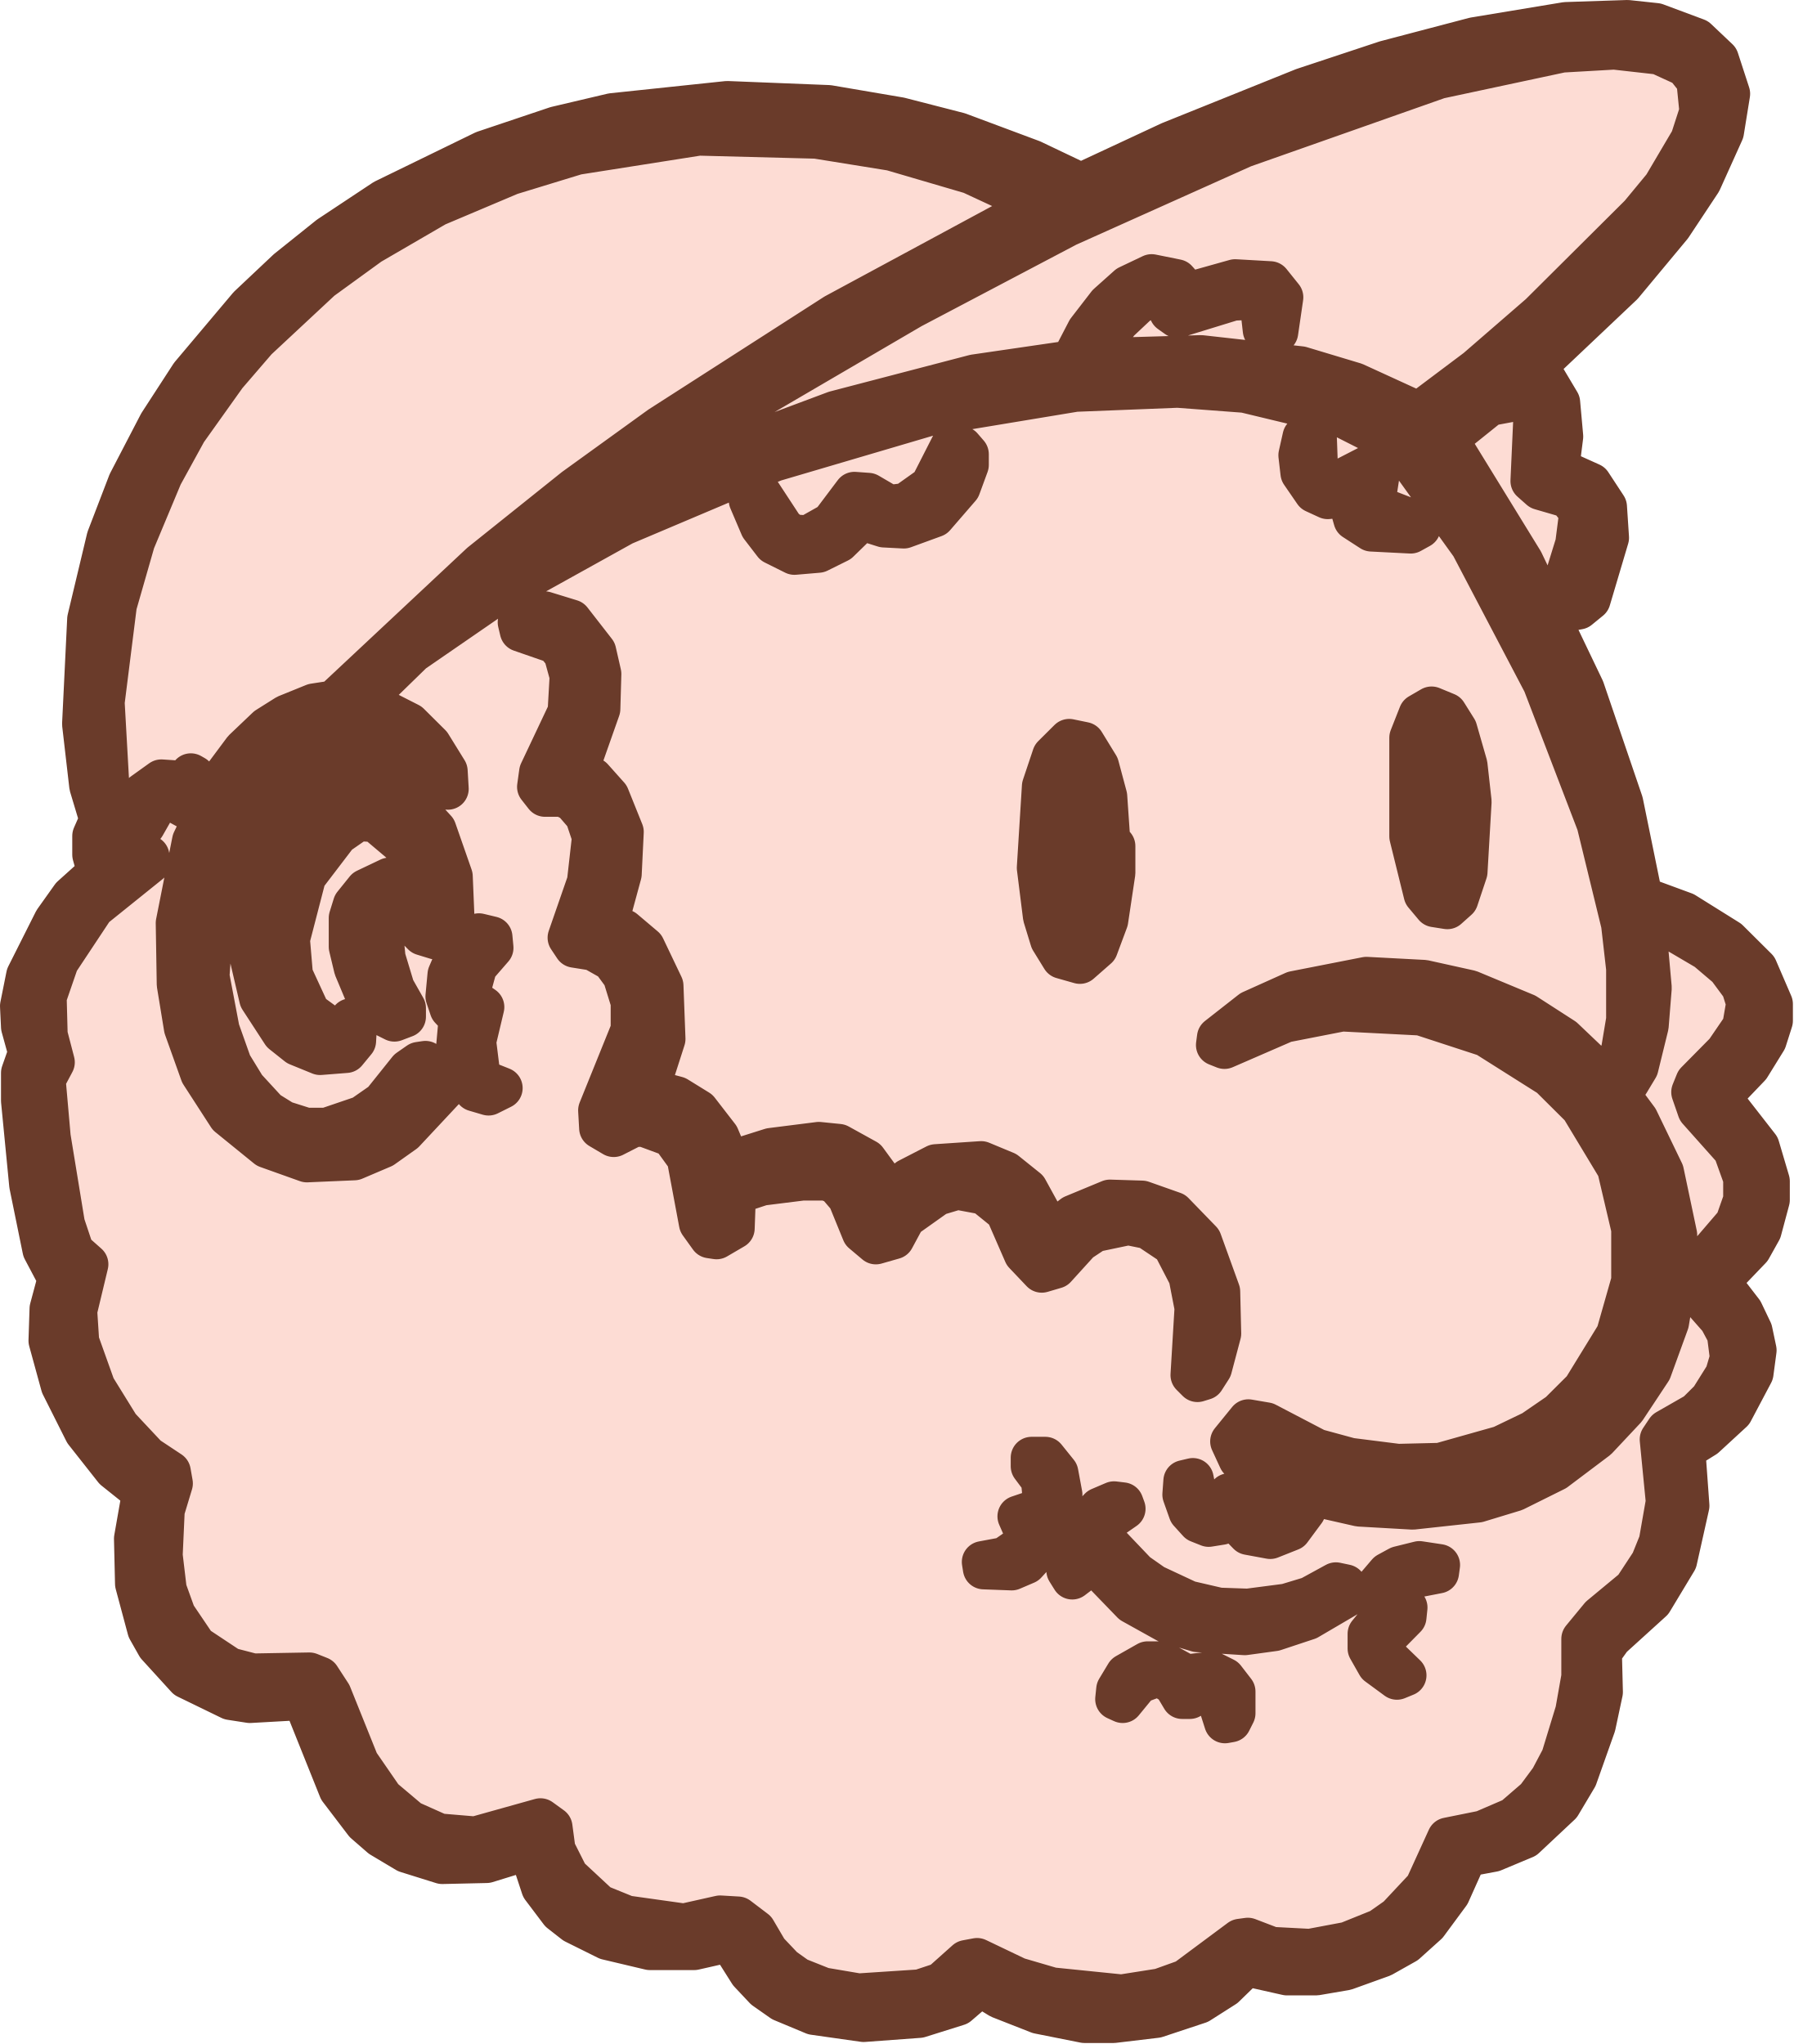
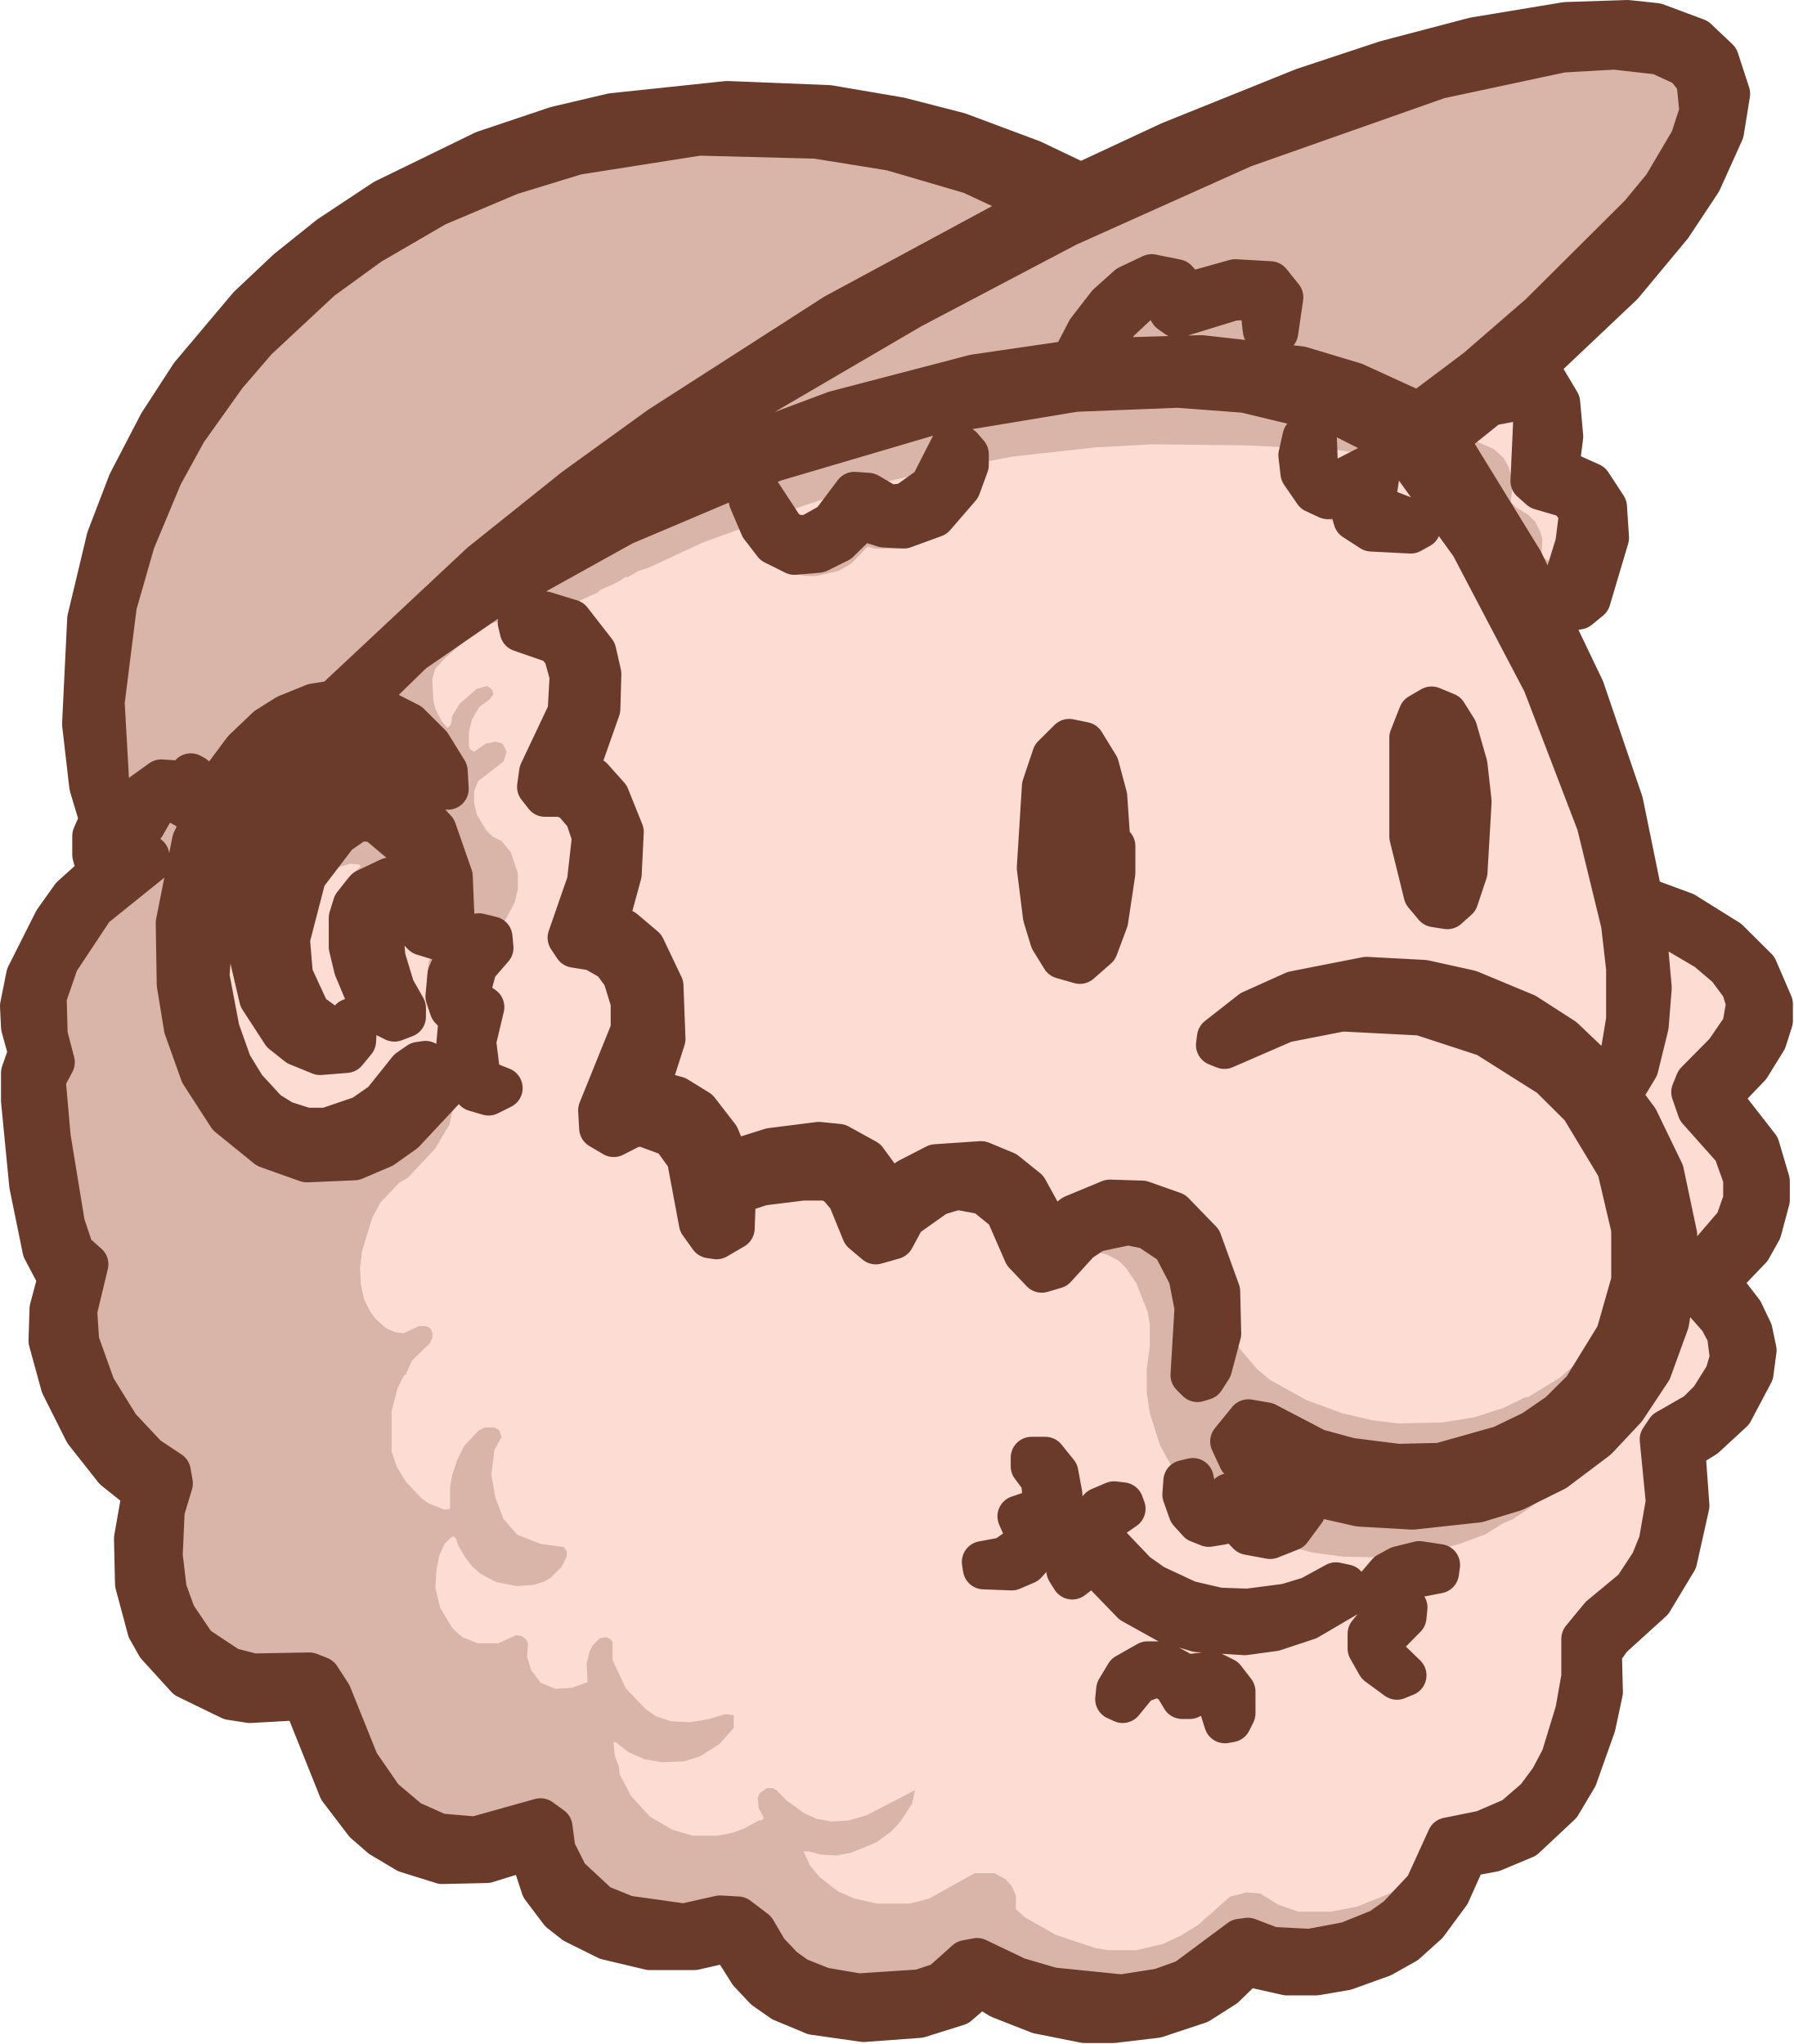
<svg xmlns="http://www.w3.org/2000/svg" width="43" height="49" viewBox="0 0 43 49" fill="none">
  <path d="M23.726 47.08L24.422 47.408L23.885 47.056L23.726 47.08ZM12.772 43.585L13.101 43.67L13.248 43.888L13.101 43.657L12.772 43.585ZM26.727 40.648L26.752 40.781L26.886 40.83L26.727 40.648ZM33.058 38.584L33.144 38.718L32.948 38.912L33.156 38.718L33.058 38.584ZM33.583 38.439L33.729 38.536L33.741 38.694V38.536L33.583 38.439ZM32.046 37.929L32.265 38.002L32.253 38.33L32.326 38.257L32.253 37.953L32.046 37.929ZM29.484 35.793L29.716 35.829L29.813 35.975L29.716 35.817L29.484 35.793ZM40.011 34.24L39.853 34.361L39.731 34.676L39.902 35.453V36.169L39.462 37.553L39.121 38.087L38.072 39.033L39.158 38.087L39.743 37.043L39.938 35.999L39.767 34.628L40.011 34.24ZM29.508 34.543L29.923 34.033L30.521 34.215L30.204 34.045L29.899 34.021L29.508 34.543ZM28.557 32.977L28.703 33.135L28.837 33.087L28.703 33.123L28.557 32.977ZM20.823 29.725L20.994 29.834L21.226 29.81L20.823 29.725ZM16.846 29.506L17.017 29.688H17.151L16.846 29.506ZM17.615 29.385L17.468 29.579L17.188 29.688L17.468 29.591L17.615 29.385ZM21.494 28.463L21.348 28.584L21.262 28.547L21.348 28.596L21.494 28.463ZM17.383 27.637L17.48 27.844L17.639 27.771L17.48 27.831L17.383 27.637ZM41.463 27.467L41.707 28.05L41.744 28.96L41.792 28.244L41.67 27.783L41.463 27.467ZM14.333 26.933L14.455 27.164L14.638 27.237L14.333 26.933ZM10.039 25.453L9.795 25.635L10.198 25.441L10.649 25.89L10.674 26.096L10.32 26.533L10.613 26.242L10.662 25.89L10.442 25.55L10.198 25.428L10.039 25.453ZM8.539 24.822L8.478 25.052L8.307 25.222L8.49 25.052L8.539 24.822ZM36.876 24.482L38.035 25.343L38.596 25.95L38.621 25.841L38.56 25.914L38.035 25.331L36.876 24.482ZM41.634 23.535L41.866 24.3L41.841 23.875L41.634 23.535ZM9.576 21.933L10.174 22.431L9.71 21.957L9.576 21.933ZM3.659 19.457L3.379 19.834L3.537 19.736L3.659 19.457ZM9.185 18.753L9.759 19.105L10.466 19.931L9.759 19.093L9.185 18.753ZM8.197 18.68L7.502 18.996L6.868 19.676L6.673 20.028L7.404 19.105L8.197 18.68ZM8.356 18.632L9.051 18.693L8.832 18.608L8.356 18.632ZM25.483 17.807L25.837 17.722L26.105 17.916L25.837 17.71L25.483 17.807ZM12.528 14.748L12.406 15.027L12.528 15.197L12.662 15.222L12.418 15.027L12.528 14.748ZM32.217 11.908L32.314 11.933L32.326 12.139V11.933L32.217 11.908ZM22.97 10.695L23.202 10.877L23.104 10.719L22.97 10.695ZM31.363 10.379L31.289 10.44L31.399 10.391L31.558 10.525L31.57 10.877V10.525L31.363 10.379ZM35.108 10.185L34.705 10.525L34.729 10.634L34.717 10.525L35.108 10.185ZM34.205 9.699L34.01 9.869L33.729 9.784L34.01 9.882L34.205 9.699ZM36.242 9.627L36.645 9.809L36.767 10.027L36.62 9.602L36.242 9.627ZM26.264 8.51L26.288 8.595H26.495L26.264 8.51ZM40.39 1.592L40.658 1.981L40.743 2.43L40.67 1.932L40.39 1.592ZM40.67 0.925L41.097 1.277L41.439 2.053L41.365 2.988L41.121 3.668L40.146 5.318L39.267 6.41L37.694 8.049L36.657 8.983L37.059 9.105L37.389 9.651L37.462 10.464L37.364 11.241L38.133 11.581L38.365 11.835L38.535 12.248L38.511 13.158L38.121 14.372L37.742 14.627L37.511 14.651L37.291 14.506L37.34 14.688L37.23 14.797L37.145 14.76L37.974 16.52L38.584 18.219L39.097 19.967L39.365 21.508L40.036 21.703L41.426 22.528L42.122 23.22L42.463 23.924L42.488 24.47L42.341 24.931L41.951 25.562L41.243 26.302L42.171 27.492L42.39 28.123L42.415 28.766L42.293 29.324L41.975 29.931L41.219 30.72L41.78 31.448L42 31.909L42.097 32.37L42 32.989L41.536 33.839L40.865 34.458L40.39 34.749L40.487 36.096L40.194 37.407L39.609 38.378L38.633 39.264L38.389 39.604L38.413 40.563L38.243 41.364L37.803 42.602L37.413 43.257L36.547 44.07L35.791 44.386L35.144 44.507L34.851 45.223L34.339 45.976L33.693 46.595L33.131 46.91L32.253 47.226L31.546 47.347H30.85L29.874 47.129L29.35 47.638L28.74 48.027L27.715 48.367L26.691 48.488H25.995L24.897 48.269L23.97 47.905L23.494 47.614L22.958 48.075L22.031 48.367L20.701 48.464L19.506 48.294L18.749 47.978L18.334 47.687L17.956 47.286L17.493 46.546L16.639 46.74H15.578L14.553 46.498L13.772 46.109L13.418 45.83L12.979 45.247L12.687 44.337L11.662 44.653L10.601 44.677L9.747 44.41L9.137 44.046L8.734 43.694L8.124 42.893L7.27 40.745L6.66 40.818L5.526 40.745L4.477 40.235L3.757 39.446L3.537 39.058L3.245 37.965L3.22 36.885L3.415 35.769L2.732 35.223L2.025 34.325L1.464 33.208L1.171 32.14L1.195 31.375L1.39 30.647L1.025 29.955L0.707 28.402L0.512 26.387V25.72L0.683 25.234L0.512 24.615L0.488 24.118L0.634 23.39L1.293 22.079L1.708 21.496L2.342 20.926L2.22 20.489V20.04L2.391 19.651L2.147 18.838L1.976 17.358L2.098 14.845L2.562 12.903L3.074 11.569L3.806 10.161L4.562 8.996L5.953 7.345L6.892 6.459L7.892 5.658L9.21 4.784L11.601 3.619L13.333 3.037L14.675 2.721L17.432 2.43L19.859 2.527L21.567 2.818L22.982 3.182L24.446 3.716L25.91 4.396L28.045 3.401L31.241 2.114L33.217 1.459L35.339 0.9L37.535 0.536L39.011 0.488L39.694 0.561L40.67 0.925Z" fill="#FDDCD4" />
+   <path d="M26.535 40.534L26.559 40.862L26.779 41.032L27.06 41.008L27.438 40.692L27.56 40.644H27.719L27.902 40.911L28.097 41.056L28.476 41.081L28.72 40.984L28.781 41.044L28.903 41.324L29.147 41.469H29.33L29.501 41.348L29.599 41.154L29.647 40.935L29.623 40.51L29.55 40.364L29.403 40.219L29.11 40.049L28.891 39.976H28.634L28.415 40.049L28.158 39.806L27.841 39.66H27.438L26.999 39.879L26.706 40.17L26.535 40.534ZM24.985 34.852H24.802L24.704 34.949V35.082L24.851 35.264L24.973 35.58V35.835L24.899 36.005L24.814 36.09L24.509 36.212L24.411 36.309L24.387 36.442L24.436 36.527V36.661L24.362 36.782L24.106 37.037L23.74 37.256L23.435 37.353L23.239 37.523L23.215 37.778L23.361 37.948L23.63 38.045H24.008L24.204 37.997L24.643 37.778L24.863 37.584L25.107 37.244L25.278 36.807L25.326 36.285L25.424 36.054L25.449 35.653L25.4 35.362L25.278 35.07L24.985 34.852ZM40.95 1.071L40.535 0.804L40.242 0.682L39.79 0.585L39.705 0.536L39.339 0.488H37.642L37.459 0.536L36.763 0.585L35.494 0.828L32.784 1.556L32.528 1.678L31.1 2.139L30.868 2.261L30.514 2.358L30.062 2.576L29.44 2.795L29.061 2.989L28.683 3.111L28.427 3.256L28.122 3.354L27.572 3.621L27.316 3.694L26.986 3.888L26.755 3.961L26.523 4.106L25.961 4.349H25.827L25.302 4.058L25.168 4.034L24.716 3.791L24.191 3.621L23.447 3.305L23.191 3.256L22.91 3.135L22.531 3.062L22.299 2.965L20.713 2.625L20.359 2.601L19.858 2.504L19.26 2.479L18.98 2.431L17.356 2.406L16.209 2.479L14.939 2.649L13.816 2.892L13.658 2.965L13.328 3.014L13.023 3.135L12.596 3.232L12.535 3.281L11.522 3.621L11.241 3.766L10.96 3.839L10.582 4.058H10.521L9.923 4.374L9.813 4.398L9.41 4.665L9.105 4.811L8.898 4.981L8.568 5.151L7.836 5.685L7.286 6.146L7.054 6.292L6.005 7.263L4.857 8.575L4.052 9.716L3.905 10.044L3.783 10.153L3.588 10.578L3.539 10.615V10.676L3.442 10.785L3.393 10.967L3.32 11.028L3.222 11.283L3.149 11.343L3.1 11.55L3.002 11.683L2.953 11.89L2.807 12.145L2.636 12.74L2.49 13.043L2.123 14.695L2.099 15.095L2.05 15.229L2.026 15.678L1.977 15.885L2.001 17.694L2.075 17.998V18.423L2.123 18.556L2.148 18.86L2.343 19.552V19.661L2.221 19.965V20.56L2.319 20.9L1.83 21.325L1.513 21.774L1.415 21.859L1.171 22.247L1.098 22.43L1 22.539L0.634 23.365L0.488 24.093L0.512 24.688L0.659 25.186V25.344L0.585 25.429L0.512 25.623L0.488 26.267L0.537 26.497V27.068L0.61 27.396L0.683 28.355L0.756 28.635L0.83 29.205L0.976 29.655L1 29.885L1.122 30.201L1.367 30.65L1.269 30.917L1.171 31.5V32.168L1.318 32.824L1.562 33.48L1.733 33.844L2.026 34.33L2.319 34.742L2.978 35.447L3.368 35.75L3.246 36.455L3.173 37.329L3.197 37.754L3.32 38.409L3.539 39.065L3.735 39.429L4.027 39.818L4.186 39.939L4.32 40.109L4.784 40.425L5.541 40.741L6.054 40.814H6.578L6.762 40.765L7.262 40.741L7.421 41.093L7.738 42.101L8.202 42.999L8.422 43.315L8.861 43.825L9.544 44.311L10.204 44.578L10.985 44.699H11.339L12.071 44.578L12.633 44.359L12.694 44.444L12.962 45.209L13.231 45.622L13.426 45.841L13.56 45.914L13.646 46.011L13.975 46.181L14.085 46.278L14.793 46.569L15.843 46.764L16.489 46.739L16.904 46.666L17.307 46.545H17.515L17.6 46.63L17.722 46.934L17.966 47.261L17.991 47.346L18.43 47.759L18.772 47.978L19.248 48.148L19.358 48.221L20.139 48.415H20.517L20.774 48.464L21.787 48.415L22.19 48.294L22.446 48.269L22.959 48.075L23.178 47.905L23.435 47.614L24.216 48.002L24.948 48.269L25.412 48.391L26.169 48.488L27.328 48.439L28.207 48.221L28.866 47.954L29.354 47.638L29.855 47.152L29.928 47.128L30.136 47.152L30.197 47.201L30.38 47.225L30.465 47.274H30.648L30.807 47.322H31.674L32.528 47.152L33.285 46.837L33.468 46.691L33.822 46.496L34.005 46.302L34.237 46.132L34.578 45.695L34.823 45.306L35.152 44.529L35.824 44.384L36.458 44.117L36.898 43.825L37.288 43.437L37.605 42.999L37.85 42.562L38.216 41.542L38.387 40.717L38.435 40.109L38.411 39.612L38.509 39.442L39.314 38.725L39.632 38.385L39.973 37.899L40.169 37.511L40.364 36.904L40.486 36.272V35.264L40.413 34.803L40.498 34.694L40.791 34.475L40.877 34.451L41.084 34.232L41.267 34.111L41.633 33.722L42 33.042L42.097 32.605V32.18L42.024 31.889L41.755 31.33L41.316 30.832L41.292 30.674L41.755 30.225L42.097 29.764L42.219 29.521L42.39 28.987L42.415 28.27L42.341 27.857L42.048 27.25L41.682 26.74L41.316 26.364V26.279L41.707 25.878L41.975 25.538L42.341 24.907L42.488 24.494V23.923L42.219 23.316L42.048 23.073L41.658 22.685L40.974 22.175L40.62 22.005L40.462 21.883L40.352 21.859L40.071 21.689L39.449 21.519L39.388 21.458L39.143 20.135L39.095 20.05L38.972 19.455L38.924 19.394L38.875 19.139L38.777 18.908L38.655 18.338L38.411 17.767L38.24 17.196L38.094 16.893V16.808L37.825 16.079L37.215 14.804L37.374 14.634L37.825 14.61L38.118 14.367L38.362 13.76L38.509 13.201V13.068L38.557 12.983V12.193L38.338 11.756L38.142 11.538L37.752 11.319L37.41 11.234L37.386 11.101L37.483 10.578V10.081L37.41 9.619L37.215 9.231L37.044 9.061L36.727 8.927L36.861 8.733L37.386 8.32L38.924 6.79L38.997 6.656L39.803 5.77L39.925 5.539L40.169 5.26L40.511 4.714L40.633 4.58L40.828 4.204L40.901 4.143L41.267 3.341L41.389 2.904L41.462 2.419L41.438 1.945L41.34 1.629L41.096 1.216L40.95 1.071ZM8.8 17.743L9.117 17.816L9.752 18.18L10.35 18.763L10.619 18.969V19.661L10.667 19.953L10.838 20.28V20.341L10.985 20.548L11.009 20.669L10.96 21.41L10.899 21.434L10.826 20.839L10.777 20.778L10.631 20.183L10.484 19.892L10.191 19.503L9.679 18.993L9.215 18.702L8.751 18.556L8.251 18.605L7.909 18.726L7.494 18.993L7.054 19.455L6.737 19.868L6.347 20.62L6.102 21.325L6.005 21.738L5.98 22.114L5.932 22.223L5.956 22.867L6.054 23.474L6.151 23.79L6.542 24.494L6.932 24.907L7.103 25.028L7.543 25.247L7.738 25.295L8.214 25.247L8.483 25.028L8.556 24.785V24.53L8.483 24.385L8.373 24.409L8.263 24.555L8.165 24.603L7.982 24.628L7.665 24.482L7.457 24.275L7.311 24.057L7.116 23.668L6.969 22.988V22.539L7.116 22.102L7.286 21.738L7.75 21.058L7.884 20.924L8.153 20.778L8.397 20.705L8.629 20.73L8.641 20.778L8.324 21.058L8.202 21.227L8.031 21.567L7.958 21.859L7.933 22.648L8.104 23.328L8.397 23.838L8.568 24.008L8.714 24.105L8.995 24.178L9.349 24.421L9.581 24.445L9.679 24.397L9.728 24.324V24.142L9.483 23.717L9.288 23.134L9.215 22.721V22.369L9.288 22.102L9.496 21.944H9.679L10.13 22.405L10.277 22.478L10.521 22.515L10.277 23.049L10.228 23.474L10.252 23.863L10.399 24.372L10.545 24.628V24.785L10.472 24.992L10.448 25.32L10.338 25.405H10.106L9.935 25.477L9.496 26.024L9.02 26.497L8.641 26.692L8.531 26.789L8.19 26.935L7.75 27.008L7.225 26.983L6.737 26.813L6.444 26.619L6.163 26.364L5.602 25.611L5.48 25.21L5.382 25.077L5.138 24.154L5.016 23.255L5.041 22.539L5.114 22.235L5.138 21.616L5.211 21.325L5.26 21.264L5.285 21.009L5.333 20.948L5.578 20.183L5.797 19.746L5.846 19.71L5.919 19.503L6.432 18.775L6.859 18.35L7.042 18.253L7.201 18.107L7.762 17.791L8.043 17.767L8.177 17.718L8.8 17.743ZM10.667 15.775L11.424 15.12L11.742 14.95L11.949 14.901L12.083 15.023L12.413 15.047L12.572 15.217L12.999 15.265L13.243 15.363L13.45 15.545L13.597 15.909L13.67 16.395L13.597 17.087L13.45 17.366L13.328 17.718L13.279 17.755L12.962 18.386L12.889 18.629V18.884L12.938 18.981L13.06 19.078L13.536 19.103L13.633 19.151L13.938 19.43L14.061 19.649L14.158 19.965L14.134 20.778L13.841 21.774L13.597 22.296V22.454L13.768 22.697L14.317 22.818L14.512 22.915L14.695 23.073L14.988 23.559L15.11 23.948L15.135 24.518L15.013 25.004L14.573 26.121L14.329 26.619V26.947L14.378 27.068L14.549 27.19H14.83L15.159 27.068L15.513 27.02L15.904 27.117L16.075 27.214L16.282 27.445L16.453 27.76L16.551 28.076V28.21L16.648 28.44V28.695L16.746 29.278L16.843 29.497L17.039 29.667L17.344 29.642L17.539 29.521L17.637 29.278V28.732L17.698 28.647L18.064 28.452L18.919 28.307L19.736 28.282L19.98 28.355L20.237 28.586L20.725 29.642L20.92 29.788L21.201 29.812L21.372 29.74L21.543 29.545L21.591 29.363L21.689 29.217L22.19 28.792L22.751 28.525L23.154 28.501L23.691 28.671L24.02 28.95L24.289 29.412L24.606 30.177L24.826 30.42L24.924 30.468H25.204L25.607 30.128L25.973 30.031H26.376L26.547 30.08L26.816 30.225L26.999 30.407L27.243 30.772L27.511 31.452L27.56 31.743V32.289L27.487 32.812V33.382L27.56 33.868L27.804 34.645L28.073 35.131L28.366 35.507V35.859L28.512 36.248L28.659 36.418L28.83 36.515L29.257 36.539L29.501 36.442L29.806 36.709L30.001 36.807L30.355 36.88L30.807 37.05L31.466 37.219L32.198 37.317L33.358 37.341L33.334 37.402L32.98 37.596L32.809 37.79L32.735 37.936L32.662 38.203L32.687 38.628L32.516 39.029L32.491 39.478L32.565 39.745L32.687 39.964L33.004 40.255L33.37 40.401L33.626 40.377L33.724 40.255V40.146L33.675 40.049L33.285 39.648L33.211 39.454V39.296L33.26 39.199L33.675 38.822L33.748 38.701L33.724 38.494L33.578 38.397L33.382 38.337V38.154L33.565 37.972L33.809 37.851L34.127 37.754L34.408 37.729L34.53 37.632V37.523L34.481 37.474L34.31 37.426H33.858L33.7 37.329L33.834 37.268L34.188 37.219L34.945 37.025L35.604 36.782L36.031 36.515L36.263 36.418L36.702 36.127L37.337 35.592L37.727 35.204L38.069 34.706L38.631 34.184L38.777 33.977L38.972 33.795L39.217 33.395L39.461 33.091L39.632 32.775V32.715L39.827 32.338L40.096 31.415L40.242 30.25L40.218 29.533L40.022 28.465L39.729 27.639L39.241 26.716L38.85 26.194V26.133L39.021 26L39.217 25.708L39.436 25.101L39.51 24.712L39.583 24.032V22.806L39.534 22.697V22.369L39.485 22.078L39.522 22.017L39.681 22.065L40.511 22.503L40.645 22.624L41.047 22.867L41.475 23.267L41.694 23.559L41.841 23.899V24.372L41.67 24.785L41.401 25.15L40.669 25.89L40.596 26.06L40.572 26.267L40.596 26.388L40.718 26.607L41.304 27.226L41.67 27.785L41.792 28.246V28.744L41.743 28.987L41.45 29.545L40.62 30.359L40.523 30.602L40.572 30.857L41.157 31.549L41.401 31.962L41.475 32.205V32.605L41.304 33.067L41.035 33.455L40.559 33.904L39.937 34.269L39.815 34.439L39.766 34.56V34.815L39.888 35.362L39.912 36.102L39.839 36.564L39.571 37.341L39.4 37.705L39.131 38.069L38.802 38.397L38.448 38.64L38.35 38.774L38.081 39.004L38.033 39.138L37.935 39.247L37.862 39.49V40.547L37.74 41.129L37.496 41.955L37.154 42.659L36.91 42.975L36.483 43.4L36.287 43.546L35.75 43.813L34.81 43.983L34.591 44.177L34.469 44.529L33.968 44.954L33.309 45.392L32.528 45.707L31.893 45.829H31.124L30.636 45.659L30.209 45.392L29.879 45.367L29.489 45.464L28.72 46.144L28.329 46.387L27.865 46.606L27.231 46.752H26.584L26.266 46.703L25.314 46.387L24.582 45.974L24.35 45.768V45.44L24.252 45.221L24.106 45.051L23.837 44.906H23.361L22.275 45.513L21.811 45.634H21.018L20.481 45.513L20.09 45.343L19.651 45.003L19.419 44.724L19.26 44.384H19.395L19.651 44.456L20.054 44.481L20.42 44.408L21.006 44.165L21.372 43.898L21.591 43.655L21.86 43.242L21.933 42.914L20.762 43.522L20.322 43.643L19.919 43.667L19.553 43.594L19.285 43.473L18.845 43.157L18.613 42.914L18.516 42.866H18.381L18.21 42.987L18.162 43.109L18.186 43.339L18.308 43.582L18.247 43.643H18.186L17.832 43.837L17.564 43.934L17.198 44.007H16.599L16.111 43.861L15.574 43.546L15.123 43.048L14.854 42.538L14.83 42.331L14.732 42.077L14.707 41.773L14.756 41.761L15.062 42.004L15.452 42.174L15.867 42.246L16.416 42.222L16.782 42.101L17.246 41.809L17.588 41.421V41.117L17.381 41.093L16.978 41.214L16.538 41.287L16.087 41.263L15.721 41.142L15.476 40.971L15 40.474L14.683 39.794V39.369L14.634 39.296L14.537 39.247L14.378 39.272L14.207 39.442L14.134 39.587L14.061 39.879L14.085 40.328L13.707 40.462L13.304 40.486L12.962 40.34L12.73 40.037L12.633 39.721L12.657 39.393L12.608 39.296L12.511 39.223L12.376 39.199L11.949 39.393H11.449L11.082 39.247L10.851 39.041L10.557 38.555L10.435 38.069L10.46 37.644L10.533 37.28L10.655 37.013L10.814 36.855L10.875 36.831L10.936 36.892L10.985 37.05L11.156 37.341L11.326 37.559L11.522 37.729L11.888 37.924L12.376 38.021L12.779 37.997L13.023 37.924L13.194 37.827L13.463 37.559L13.585 37.317V37.183L13.511 37.086L12.962 37.013L12.401 36.794L12.071 36.418L11.876 35.908L11.778 35.349L11.851 34.755L12.022 34.451L11.973 34.293L11.851 34.22H11.619L11.473 34.293L11.131 34.657L10.96 34.997L10.838 35.362L10.789 35.653V36.151L10.753 36.187H10.643L10.277 36.042L10.106 35.92L9.728 35.52L9.508 35.155L9.386 34.791V33.832L9.532 33.273L9.679 32.982L9.728 32.945L9.874 32.617L10.313 32.192L10.362 32.071V31.937L10.313 31.84L10.216 31.792H10.033L9.679 31.962L9.471 31.937L9.252 31.84L8.995 31.61L8.873 31.439L8.727 31.148L8.653 30.808L8.629 30.407L8.678 29.995L8.922 29.193L9.117 28.829L9.569 28.355L9.776 28.234L10.435 27.53L10.777 26.947L10.875 26.473L10.985 26.364L11.449 26.218H11.803L12.047 26.097V26.036L11.998 25.988L11.766 25.939L11.619 25.866L11.461 25.611L11.412 24.992L11.461 24.628L11.607 24.324V24.093L11.558 24.02L11.278 23.923L11.241 23.729L11.314 23.413L11.436 23.146L11.778 22.745L11.827 22.624V22.539L11.705 22.32L11.815 22.187L11.998 22.163L12.12 22.041L12.34 21.628L12.413 21.312V20.936L12.242 20.426L12.022 20.159L11.815 20.062L11.656 19.904L11.436 19.54L11.363 19.248V18.969L11.461 18.726L12.071 18.253L12.144 18.022L12.047 17.828L11.876 17.779L11.644 17.828L11.363 18.022L11.265 17.961L11.241 17.888V17.536L11.314 17.245L11.485 16.953L11.729 16.771L11.827 16.65L11.803 16.541L11.681 16.443L11.424 16.516L11.009 16.881L10.838 17.172L10.814 17.354L10.753 17.439H10.716L10.582 17.281L10.435 16.99L10.387 16.796L10.362 16.273L10.435 16.03L10.667 15.775ZM20.334 11.829V11.914L20.139 12.254L19.858 12.558L19.346 12.8L19.187 12.825L18.943 12.728L18.662 12.448L18.638 12.363L18.723 12.303L19.748 11.963L20.005 11.914L20.163 11.841L20.334 11.829ZM22.385 11.343L22.287 11.598L22.055 11.853L21.787 11.999L21.543 12.072H21.262L21.006 11.878L20.688 11.72L20.798 11.647L22.19 11.331L22.385 11.343ZM13.487 14.671L13.914 14.391L14.341 14.197L14.378 14.148L14.854 13.93L14.988 13.833H15.049L15.306 13.687L15.537 13.614L16.843 13.007L17.844 12.643L17.918 12.728L18.064 13.153L18.357 13.444L18.821 13.711L19.309 13.808H19.565L20.102 13.687L20.395 13.517L20.798 13.104L20.969 13.153H21.543L21.86 13.08L22.226 12.91L22.47 12.74L22.91 12.254L23.081 11.89L23.13 11.441L23.264 11.137L24.289 10.943L26.266 10.724L27.633 10.651L29.867 10.676L30.843 10.724L30.88 10.761V11.525L30.978 11.793L31.124 12.036L31.466 12.327L31.759 12.448L31.966 12.473L32.076 12.643L32.32 12.886L32.516 13.031L32.76 13.128H33.285L33.553 13.056L33.919 12.813L34.041 12.667L34.066 12.582L33.87 12.436L33.272 12.242L32.992 12.06L32.967 11.878L33.089 11.501V11.343L32.992 11.173L32.845 11.101H32.76L32.455 11.319L32.113 11.489H31.93L31.759 11.416L31.649 11.258L31.6 11.064V10.785L31.991 10.773L32.577 10.87L33.187 11.088L33.224 11.137H33.285L34.017 11.525L34.078 11.598L34.347 11.756L34.444 11.938L34.664 12.169L34.81 12.424L34.884 12.485L35.006 12.74L35.372 13.262L36.08 14.61L36.226 14.768V14.877L36.397 15.181V15.241L37.007 16.37L37.154 16.82L37.3 17.099L37.325 17.257L37.764 18.265L37.935 18.835L38.057 19.066L38.081 19.224L38.301 19.795L38.326 20.001L38.716 21.373L38.936 22.685V22.988L39.009 23.486V24.154L38.936 24.858L38.765 25.49L38.619 25.83L38.57 25.842L38.094 25.356L37.239 24.652L36.507 24.215L35.604 23.826L35.006 23.68L34.725 23.559L33.724 23.413L33.285 23.389L32.076 23.486L30.856 23.802L30.77 23.875L30.636 23.899L30.026 24.19L29.635 24.433L29.22 24.797L29.147 24.943V25.028L29.269 25.125L29.403 25.101L29.806 24.883L30.404 24.664L30.514 24.591L31.417 24.348L32.443 24.203L33.236 24.227L34.261 24.372L34.42 24.445H34.554L34.713 24.518H34.798L35.372 24.761L35.506 24.785L36.238 25.174L36.58 25.392L36.739 25.538L37.044 25.708L37.837 26.497L37.984 26.753L38.326 27.177L38.765 28.003L38.887 28.574L38.985 28.829L39.082 29.387L39.131 30.25L39.009 31.197L38.936 31.306L38.838 31.61L38.741 31.755L38.155 32.326L38.142 32.374L37.386 33.03L36.629 33.492H36.568L36.019 33.759L35.335 33.977L34.578 34.099L33.517 34.123L32.906 34.05L32.174 33.88L31.32 33.565L30.441 33.079L30.136 32.824L29.721 32.338L29.525 31.95L29.379 31.561L29.183 30.626L28.842 29.752L28.646 29.46L28.354 29.169L27.89 28.902L27.255 28.732L26.608 28.756L26.169 28.877L25.9 28.999L25.607 29.193L25.302 29.485L25.192 29.509L24.863 28.78L24.692 28.537L24.472 28.319L24.106 28.052L23.715 27.857L23.117 27.76L22.458 27.882L21.97 28.1L21.604 28.343L21.372 28.562H21.311L21.03 28.052L20.762 27.76L20.517 27.59L20.054 27.396H19.26L18.833 27.493L18.04 27.59L17.478 27.785L17.368 27.602L17.222 27.177L16.88 26.692L16.294 26.279L15.586 26.073L15.904 25.125L15.977 24.567L15.953 23.802L15.684 23.049L15.464 22.685L15.123 22.345L14.61 22.065L14.659 21.786L14.854 21.191L14.952 20.633L14.927 19.819L14.854 19.685L14.756 19.333L14.512 18.92L14.268 18.653L13.902 18.398L14.122 17.888L14.366 17.111L14.415 16.796V16.128L14.293 15.642L14.146 15.326L13.975 15.083L13.804 14.913L13.524 14.743L13.487 14.671ZM35.762 9.704H36.019L36.446 9.558L36.629 9.583L36.69 9.643L36.763 9.813V10.554L36.69 11.028L36.715 11.525L36.91 11.72L37.361 11.817L37.581 11.914L37.837 12.145L37.886 12.339L37.837 12.788L37.483 13.869L37.386 13.784L37.361 13.675L37.191 13.48L36.946 13.347L36.971 12.946L36.922 12.752L36.8 12.509L36.629 12.339L36.348 12.169L36.214 12.036L36.263 11.562L36.165 11.198L36.043 10.979L35.799 10.761L35.213 10.506L35.115 10.202L35.762 9.704Z" fill="#D8B4A9" />
  <path d="M26.776 40.502L26.752 40.733L26.91 40.805L27.288 40.344L27.679 40.199L27.886 40.223L28.142 40.381L28.337 40.708H28.52L28.874 40.514L29.13 40.563L29.362 41.291L29.496 41.267L29.594 41.072V40.551L29.35 40.235L29.057 40.089L28.435 40.162L27.862 39.847H27.508L26.995 40.138L26.776 40.502ZM34.022 37.444L33.534 37.565L33.266 37.711L32.997 38.026L32.973 38.427L33.168 38.718L32.802 39.167V39.519L33.022 39.907L33.485 40.247L33.693 40.162L33.229 39.713L33.131 39.337L33.693 38.767L33.717 38.536L33.363 38.414L33.302 38.245L33.729 37.844L34.473 37.699L34.498 37.516L34.022 37.444ZM26.215 37.152L26.532 37.796L27.142 38.427L27.971 38.888L28.703 39.106L29.838 39.179L30.545 39.082L31.35 38.815L32.302 38.257L32.253 38.002L32.021 37.953L31.399 38.293L30.838 38.463L29.911 38.584L29.216 38.56L28.484 38.39L27.654 38.002L27.239 37.711L26.544 36.982L26.337 37.007L26.215 37.152ZM26.91 36.036L26.703 36.011L26.361 36.157L25.898 36.643L25.605 37.274L25.581 37.65L25.702 37.844L25.861 37.723L25.885 37.444L26.203 36.812L26.434 36.533L26.959 36.169L26.91 36.036ZM28.386 35.502L28.362 35.83L28.508 36.242L28.728 36.485L28.972 36.582L29.277 36.533L29.521 36.364L29.923 36.776L30.448 36.873L30.936 36.679L31.277 36.218V36.036L31.094 35.963L30.545 36.376L30.143 36.448L29.935 36.291L29.667 35.817H29.46L29.228 36.084L28.947 36.206L28.691 35.951L28.593 35.453L28.386 35.502ZM25.056 34.944H24.727V35.15L24.971 35.477L25.019 35.975L24.836 36.206L24.409 36.351L24.58 36.74L24.483 37.067L24.08 37.346L23.555 37.444L23.58 37.601L24.251 37.626L24.592 37.48L24.836 37.213L24.958 36.618L25.324 36.291L25.446 35.83L25.349 35.308L25.056 34.944ZM11.479 22.394L11.162 22.588L10.966 22.855L10.747 23.365L10.698 23.887L10.796 24.178L11.015 24.409L10.942 25.222L11.088 25.756L11.381 26.145L11.711 26.242L12.028 26.084L11.601 25.914L11.491 25.756L11.393 24.967L11.589 24.142L11.223 23.887L11.418 23.171L11.808 22.722L11.784 22.467L11.479 22.394ZM8.832 18.632L8.063 18.729L7.404 19.117L6.697 19.991L6.185 21.108L6.038 21.666L5.989 22.892L6.233 23.936L6.77 24.761L7.136 25.052L7.673 25.271L8.295 25.222L8.515 24.955L8.539 24.53L8.405 24.433L8.246 24.627L7.966 24.676L7.417 24.276L7.002 23.377L6.929 22.516L7.319 21.011L8.088 20.003L8.576 19.664L9.002 19.688L9.649 20.234L9.942 20.768L9.954 21.059H9.332L8.771 21.326L8.478 21.69L8.38 22.006V22.698L8.502 23.207L8.746 23.79L9.161 24.324L9.454 24.47L9.71 24.373V24.166L9.442 23.693L9.222 22.965L9.173 22.467L9.271 22.103L9.661 21.921L10.137 22.406L10.454 22.503L10.686 22.455L10.881 22.188L10.832 21.011L10.442 19.894L9.637 19.02L8.832 18.632ZM25.629 17.734L25.239 18.122L24.995 18.85L24.873 20.804L25.019 21.97L25.19 22.528L25.459 22.965L25.885 23.086L26.3 22.722L26.544 22.067L26.715 20.926V20.283L26.593 20.149L26.52 19.093L26.325 18.365L25.983 17.807L25.629 17.734ZM34.315 16.957L34.022 17.127L33.802 17.685V20.052L34.144 21.436L34.388 21.727L34.693 21.775L34.937 21.557L35.156 20.901L35.254 19.215L35.156 18.341L34.912 17.491L34.669 17.103L34.315 16.957ZM12.552 14.748L12.43 14.918L12.479 15.124L13.321 15.416L13.528 15.671L13.675 16.205L13.626 17.066L12.943 18.511L12.894 18.863L13.065 19.081H13.492L13.736 19.202L14.04 19.554L14.211 20.064L14.089 21.144L13.626 22.479L13.772 22.698L14.223 22.77L14.675 23.025L14.943 23.39L15.138 24.021V24.688L14.358 26.618L14.382 27.043L14.711 27.237L15.187 26.994H15.443L16.102 27.237L16.48 27.759L16.773 29.324L17.017 29.664L17.176 29.688L17.59 29.446L17.615 28.754L17.822 28.547L18.261 28.402L19.237 28.28H19.811L20.055 28.378L20.335 28.705L20.677 29.543L20.994 29.81L21.421 29.688L21.689 29.191L22.458 28.645L22.945 28.499L23.592 28.62L24.117 29.045L24.556 30.052L24.971 30.489L25.3 30.392L25.873 29.761L26.239 29.518L27.044 29.349L27.52 29.446L28.118 29.846L28.508 30.599L28.654 31.351L28.557 32.965L28.703 33.111L28.862 33.062L29.033 32.795L29.252 31.97L29.228 30.963L28.789 29.749L28.13 29.069L27.374 28.802L26.605 28.778L25.727 29.142L25.19 29.555L24.617 28.511L24.104 28.099L23.519 27.856L22.433 27.929L21.774 28.268L21.348 28.608L20.762 27.807L20.103 27.443L19.628 27.395L18.481 27.54L17.48 27.856L17.224 27.249L16.736 26.618L16.224 26.302L15.541 26.12L15.931 24.907L15.883 23.632L15.443 22.71L14.955 22.297L14.565 22.115L14.882 20.95L14.931 19.943L14.589 19.093L14.199 18.656L13.857 18.45L14.37 16.994L14.394 16.156L14.272 15.622L13.687 14.87L13.052 14.675L12.552 14.748ZM23.202 10.889L23.055 10.719L22.799 10.695L22.311 11.653L21.713 12.078L21.311 12.127L20.811 11.835L20.481 11.811L19.933 12.539L19.371 12.855L18.993 12.831L18.774 12.661L18.249 11.86L18.09 11.811L17.968 11.993L18.237 12.624L18.554 13.037L19.042 13.28L19.615 13.231L20.103 12.989L20.652 12.454L21.189 12.624L21.665 12.649L22.397 12.382L23.006 11.678L23.202 11.144V10.889ZM31.241 10.476L31.143 10.913L31.192 11.338L31.509 11.799L31.826 11.945L32.302 11.896L32.461 12.454L32.875 12.722L33.815 12.77L34.034 12.649L33.717 12.418L32.936 12.115L33.058 11.326L32.839 11.156L32.131 11.52L31.777 11.496L31.57 11.192L31.546 10.525L31.399 10.403L31.241 10.476ZM40.67 0.937L39.694 0.573L39.011 0.5L37.535 0.549L35.339 0.913L33.217 1.471L31.241 2.126L28.045 3.413L25.91 4.408L24.739 3.85L22.982 3.194L21.567 2.83L19.859 2.539L17.432 2.442L14.675 2.733L13.333 3.049L11.601 3.631L9.21 4.796L7.892 5.67L6.892 6.471L5.965 7.345L4.574 8.996L3.818 10.161L3.086 11.569L2.574 12.903L2.11 14.845L1.988 17.358L2.159 18.838L2.403 19.651L2.232 20.04V20.489L2.354 20.926L1.72 21.496L1.305 22.079L0.646 23.39L0.5 24.118L0.524 24.615L0.695 25.234L0.524 25.72V26.387L0.72 28.402L1.037 29.955L1.403 30.647L1.208 31.375L1.183 32.14L1.476 33.208L2.037 34.325L2.745 35.223L3.428 35.769L3.232 36.885L3.257 37.965L3.55 39.058L3.769 39.446L4.477 40.223L5.526 40.733L5.989 40.805L7.27 40.733L8.136 42.893L8.746 43.694L9.137 44.034L9.747 44.398L10.601 44.665L11.662 44.641L12.687 44.325L12.991 45.247L13.431 45.83L13.772 46.097L14.553 46.485L15.578 46.728H16.639L17.493 46.534L17.968 47.286L18.334 47.675L18.749 47.966L19.506 48.282L20.701 48.452L22.031 48.354L22.958 48.063L23.494 47.602L23.97 47.893L24.897 48.257L25.995 48.476H26.691L27.715 48.354L28.74 48.014L29.35 47.626L29.874 47.116L30.85 47.335H31.546L32.253 47.214L33.131 46.898L33.693 46.582L34.205 46.121L34.742 45.393L35.144 44.495L35.791 44.374L36.547 44.058L37.401 43.257L37.791 42.602L38.23 41.364L38.401 40.563L38.377 39.604L38.621 39.264L39.597 38.378L40.182 37.407L40.475 36.096L40.377 34.749L40.865 34.446L41.524 33.839L42.012 32.917L42.085 32.37L41.988 31.909L41.768 31.448L41.207 30.72L41.963 29.931L42.207 29.494L42.402 28.766V28.317L42.158 27.492L41.231 26.302L41.939 25.562L42.329 24.931L42.476 24.47V24.069L42.11 23.22L41.426 22.54L40.377 21.885L39.353 21.508L38.889 19.239L37.962 16.52L36.498 13.462L34.693 10.525L35.705 9.712L36.486 9.566L36.706 9.675L36.779 9.918L36.706 11.532L36.925 11.726L37.596 11.921L37.877 12.272L37.779 13.037L37.486 13.984L37.242 14.396L37.389 14.591L37.572 14.639L37.84 14.591L38.108 14.372L38.548 12.891L38.499 12.151L38.133 11.593L37.352 11.241L37.45 10.464L37.377 9.651L37.059 9.117L36.645 8.947L38.889 6.823L40.06 5.415L40.768 4.347L41.304 3.158L41.451 2.248L41.182 1.422L40.67 0.937ZM10.454 4.93L12.235 4.177L13.821 3.692L16.749 3.231L19.567 3.304L21.372 3.595L23.275 4.153L24.897 4.906L20.018 7.539L15.822 10.233L13.772 11.714L11.528 13.51L8.002 16.811L7.526 16.884L6.868 17.151L6.404 17.443L5.843 17.977L5.355 18.632L4.623 20.161L4.233 22.127L4.257 23.596L4.428 24.64L4.818 25.732L5.477 26.751L6.404 27.504L7.356 27.844L8.49 27.795L9.173 27.504L9.686 27.14L10.662 26.096L10.588 25.793L10.198 25.453L10.039 25.477L9.795 25.647L9.173 26.424L8.685 26.764L7.831 27.055H7.331L6.795 26.885L6.404 26.642L5.88 26.072L5.538 25.513L5.245 24.688L5.001 23.402L5.123 21.69L5.343 20.817L5.782 19.724L6.343 18.875L6.819 18.377L7.746 17.819L8.661 17.722L9.271 17.867L9.71 18.134L10.479 18.887L10.735 18.911L10.71 18.486L10.32 17.855L9.808 17.346L8.71 16.787L9.893 15.634L11.796 14.323L14.943 12.576L18.554 11.047L22.262 9.954L25.776 9.372L28.228 9.275L29.838 9.396L32.058 9.93L33.546 10.683L35.266 13.073L36.998 16.375L38.291 19.748L38.877 22.152L38.999 23.22V24.445L38.877 25.174L38.596 25.962L37.474 24.894L36.571 24.312L35.23 23.754L34.132 23.511L32.753 23.438L31.021 23.778L29.996 24.239L29.191 24.87L29.167 25.052L29.35 25.125L30.802 24.494L32.168 24.227L34.059 24.324L35.62 24.834L37.157 25.805L37.901 26.545L38.779 28.001L39.121 29.458V30.708L38.755 31.994L37.95 33.305L37.377 33.876L36.742 34.312L35.986 34.676L34.522 35.089L33.51 35.113L32.363 34.968L31.558 34.749L30.35 34.118L29.923 34.045L29.508 34.555L29.704 34.98L30.46 35.441L31.411 35.83L32.583 36.096L33.863 36.169L35.425 35.999L36.303 35.732L37.279 35.247L38.279 34.494L38.962 33.766L39.572 32.844L39.987 31.703L40.182 30.538V29.603L39.865 28.099L39.255 26.836L38.743 26.145L39.036 25.95L39.255 25.586L39.499 24.591L39.572 23.681L39.426 22.055L39.841 22.139L40.914 22.77L41.414 23.195L41.756 23.657L41.878 24.045L41.78 24.615L41.365 25.222L40.658 25.938L40.56 26.181L40.707 26.606L41.561 27.564L41.805 28.244V28.766L41.609 29.324L40.536 30.574L40.609 30.926L41.219 31.618L41.414 31.982L41.487 32.553L41.365 32.965L41 33.548L40.67 33.876L39.95 34.288L39.804 34.507L39.95 35.999L39.78 36.97L39.584 37.456L39.17 38.087L38.365 38.754L37.925 39.288V40.199L37.779 41.024L37.438 42.141L37.169 42.65L36.828 43.111L36.279 43.585L35.547 43.9L34.705 44.07L34.168 45.247L33.497 45.964L33.083 46.255L32.302 46.57L31.399 46.74L30.484 46.692L29.911 46.473L29.728 46.498L28.423 47.468L27.813 47.687L26.886 47.833L25.215 47.663L24.385 47.42L23.421 46.959L23.165 47.007L22.567 47.541L22.055 47.711L20.579 47.808L19.725 47.663L19.115 47.42L18.774 47.177L18.395 46.777L18.103 46.279L17.688 45.964L17.261 45.939L16.395 46.133L15.016 45.939L14.358 45.672L13.614 44.98L13.296 44.349L13.223 43.803L12.955 43.609L11.393 44.046L10.527 43.973L9.82 43.657L9.173 43.111L8.588 42.262L7.929 40.623L7.661 40.211L7.417 40.114L6.063 40.138L5.501 39.992L4.696 39.458L4.196 38.718L3.977 38.111L3.879 37.286L3.928 36.206L4.123 35.562L4.074 35.283L3.525 34.919L2.854 34.203L2.269 33.257L1.878 32.164L1.83 31.424L2.098 30.307L1.756 30.004L1.537 29.349L1.195 27.261L1.073 25.878L1.293 25.465L1.122 24.809L1.098 23.899L1.391 23.05L2.244 21.763L3.586 20.683L3.562 20.525L3.306 20.453L2.623 20.768L2.562 20.137L2.659 19.87L2.989 19.712L3.232 19.834L3.464 19.785L3.733 19.312L3.989 19.105L4.477 19.372L4.709 19.251L4.66 18.608L4.574 18.559L4.465 18.899L4.221 18.729L3.867 18.705L3.428 19.02L3.196 19.409L2.635 19.445L2.488 16.836L2.781 14.506L3.22 12.976L3.879 11.399L4.465 10.331L5.416 8.996L6.148 8.146L7.697 6.702L8.868 5.852L10.454 4.93ZM40.682 1.932L40.756 2.672L40.536 3.352L39.877 4.469L39.316 5.148L36.913 7.539L35.4 8.85L34.01 9.894L32.473 9.19L31.18 8.801L28.789 8.534L26.288 8.607L26.349 8.316L26.812 7.709L27.264 7.284L27.654 7.066L27.862 7.09L28.045 7.479L28.215 7.6L29.557 7.187L30.082 7.163L30.216 7.272L30.289 7.915L30.619 7.964L30.741 7.127L30.448 6.762L29.606 6.714L28.484 7.029L28.203 6.714L27.605 6.593L27.044 6.86L26.556 7.296L26.068 7.928L25.69 8.656L23.36 8.996L20.018 9.869L16.773 11.083L13.833 12.503L15.334 11.386L17.944 9.663L21.848 7.381L25.581 5.415L29.801 3.522L34.486 1.871L37.438 1.24L38.694 1.168L39.767 1.289L40.402 1.58L40.682 1.932Z" fill="#6A3B2A" stroke="#6A3B2A" stroke-linejoin="round" />
</svg>
